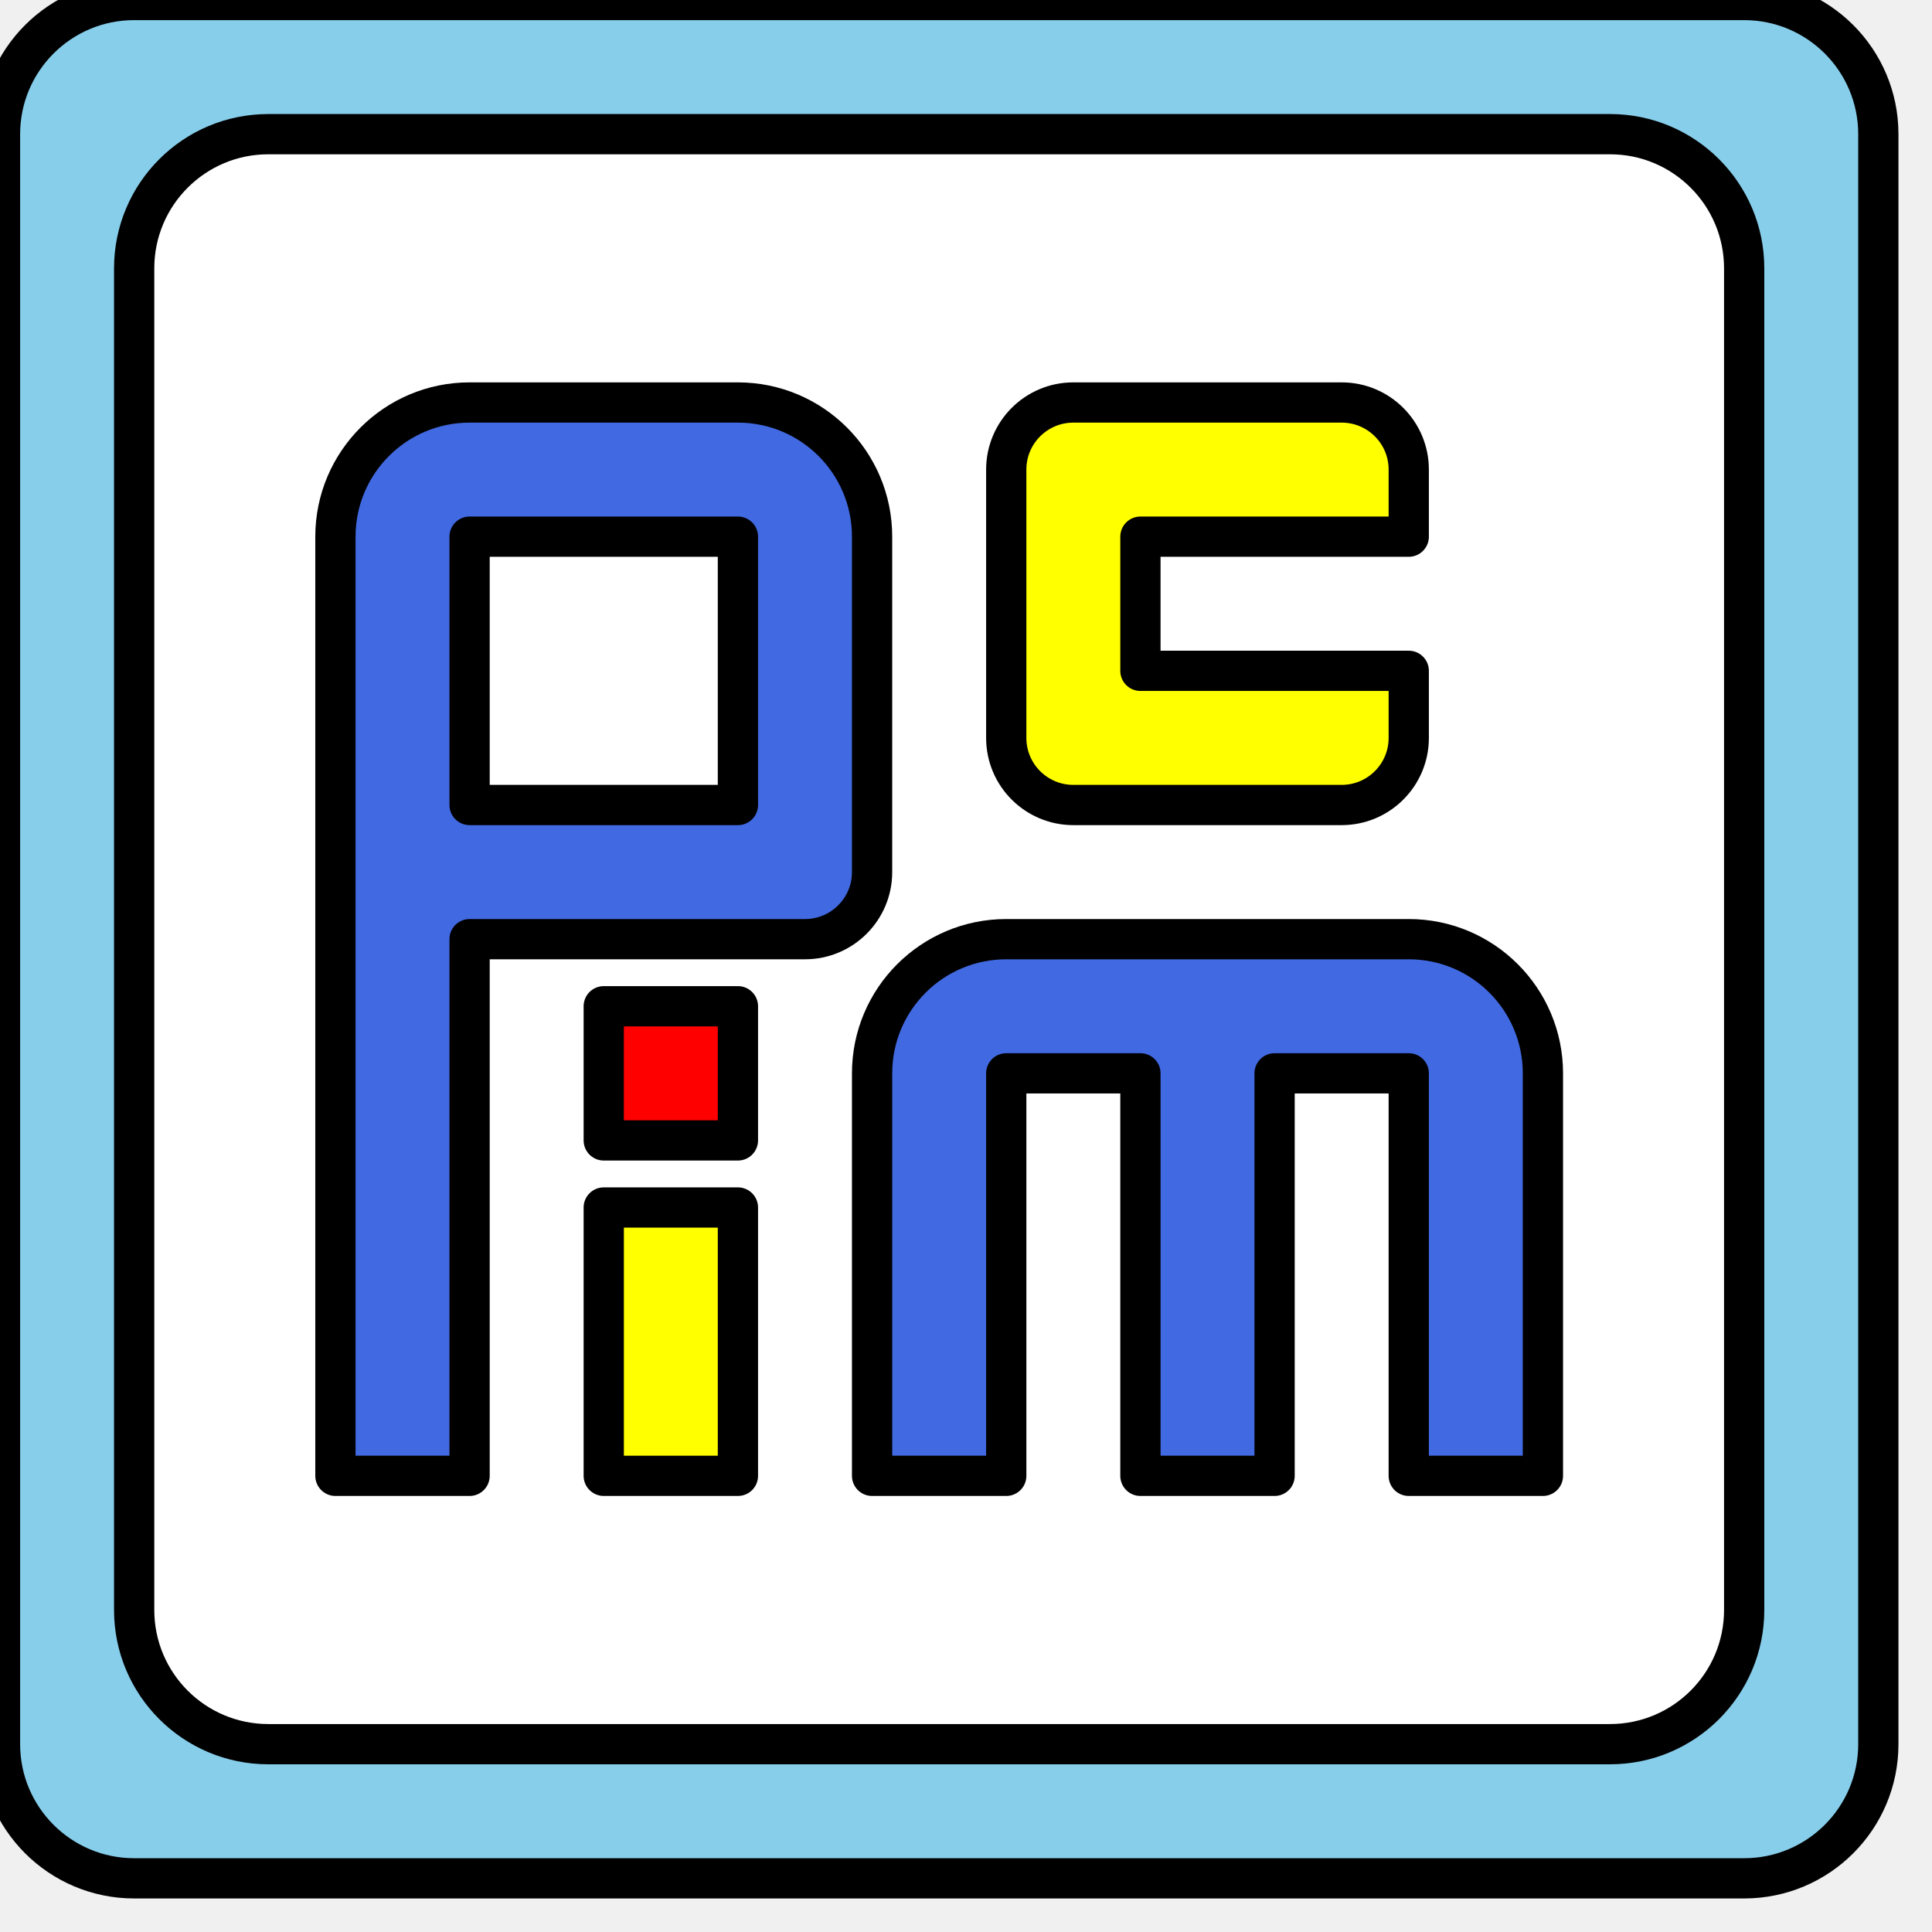
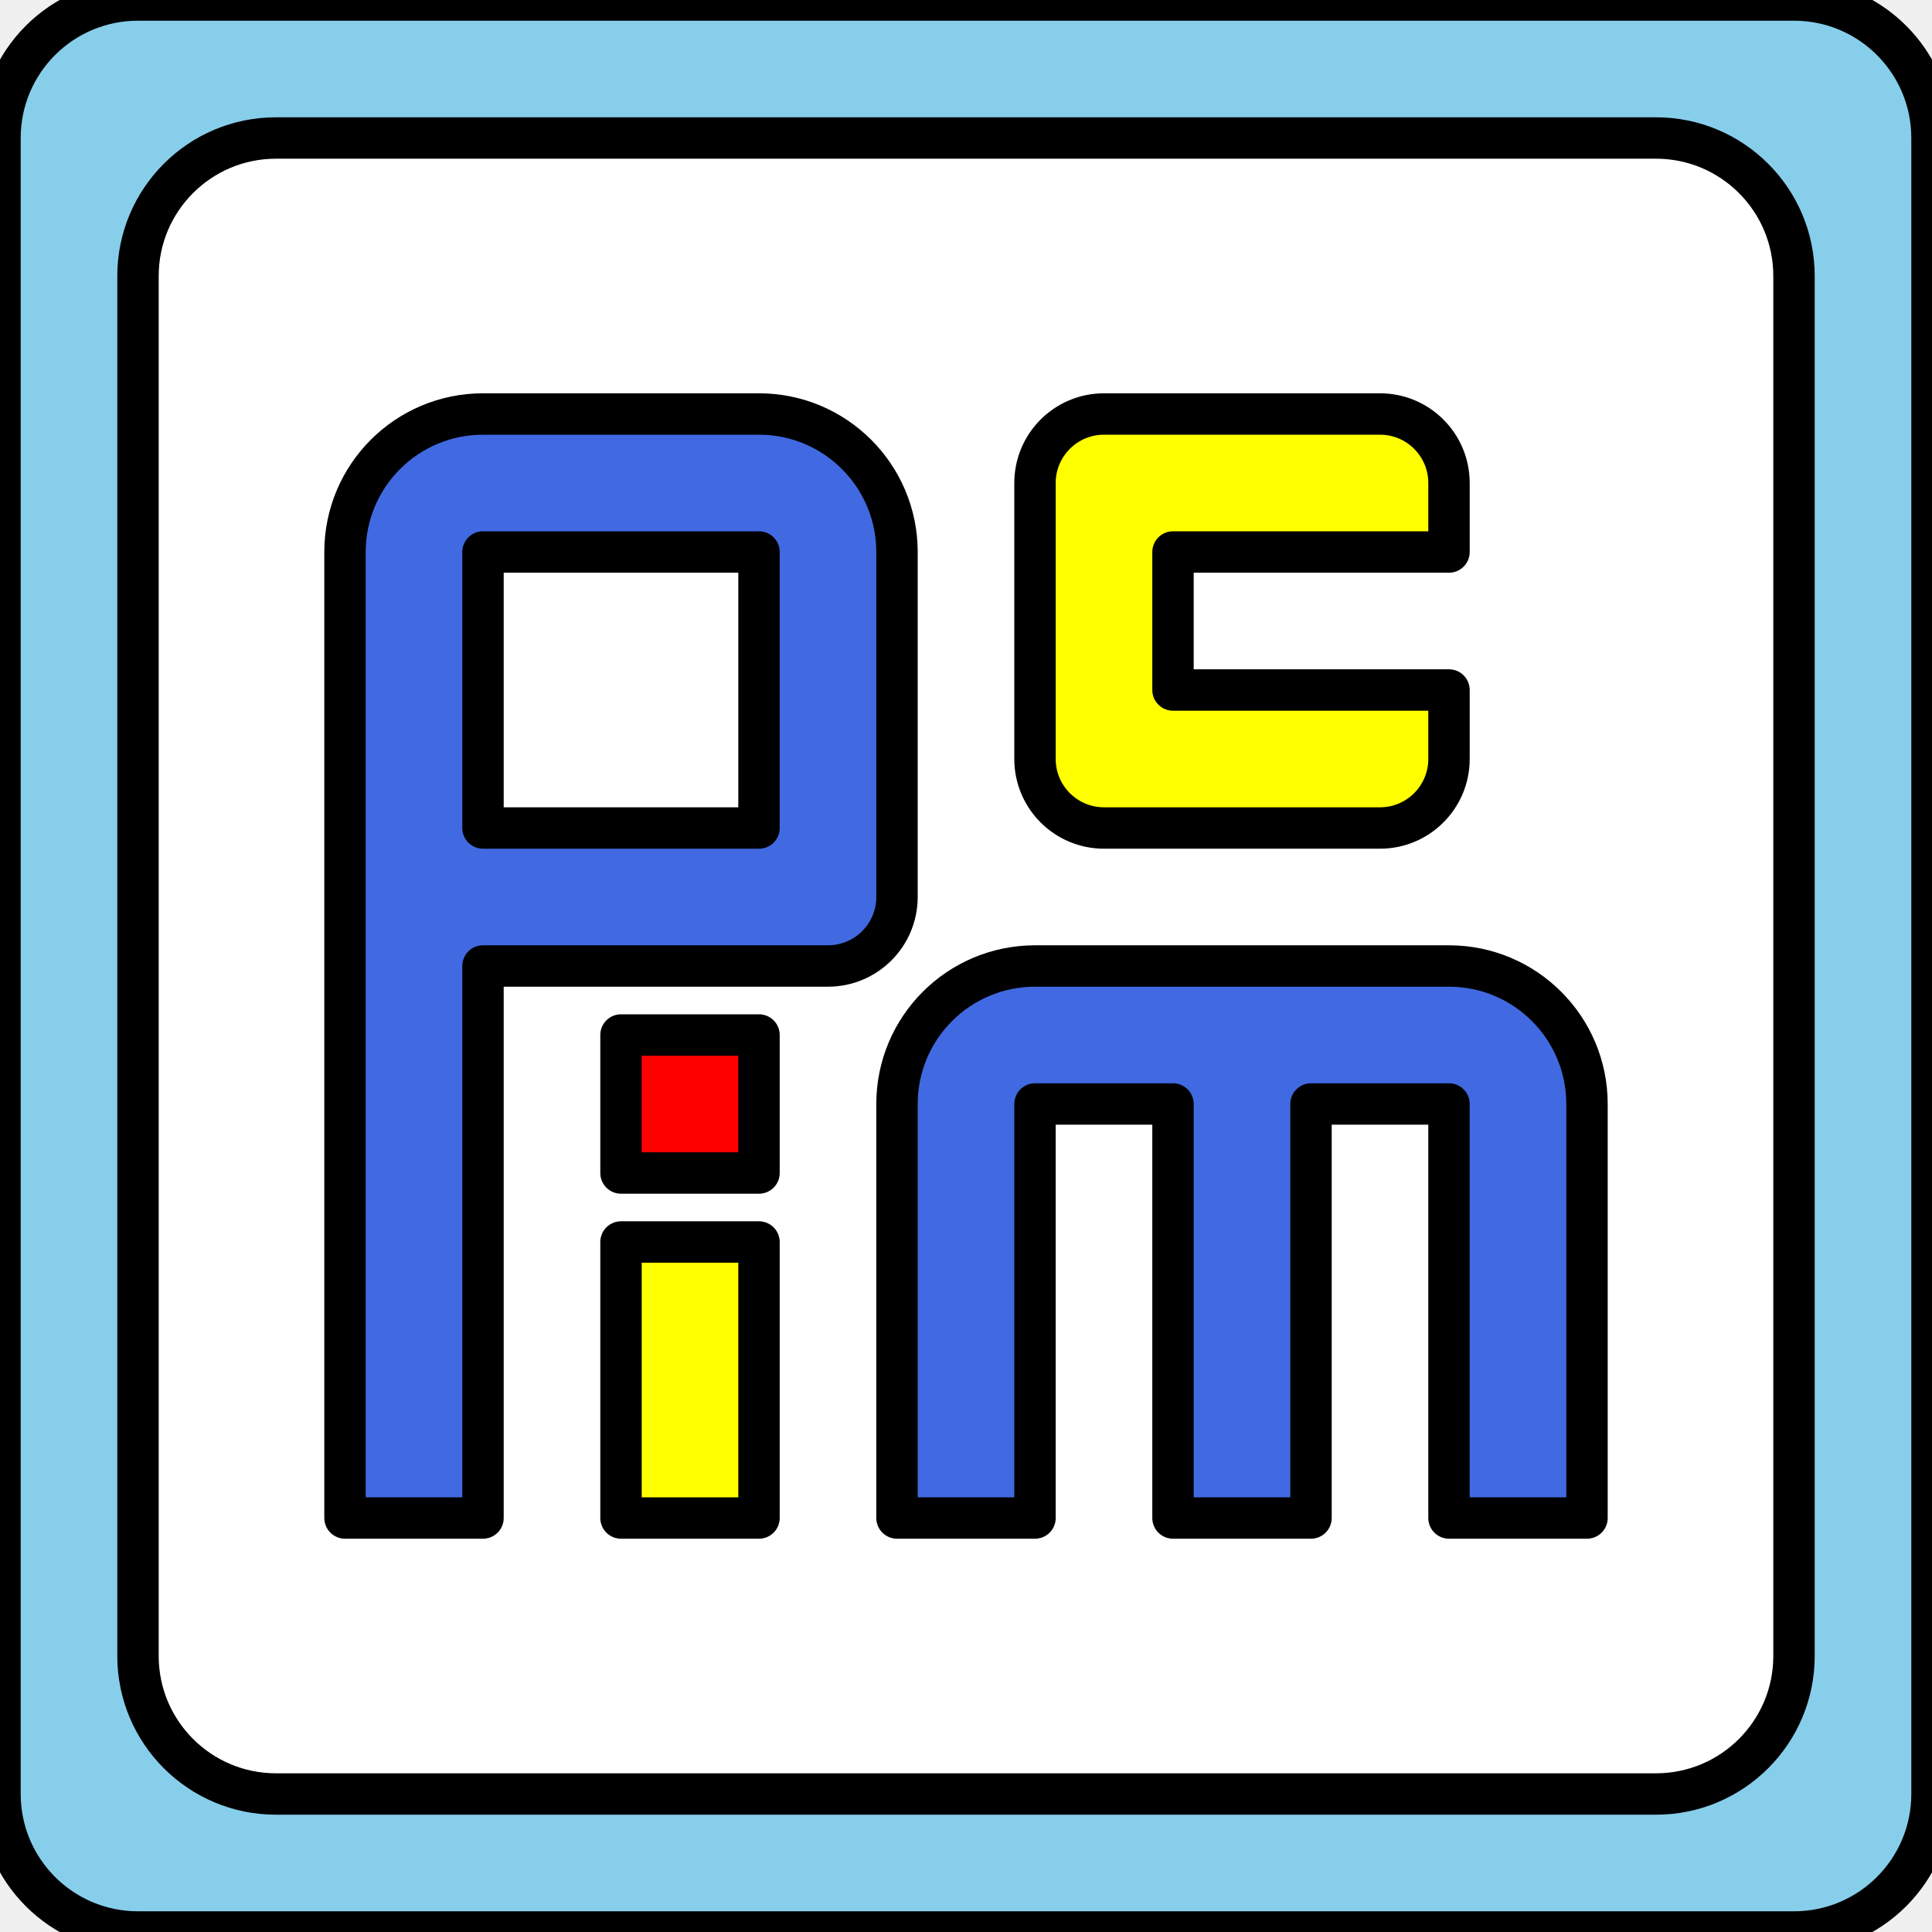
- <svg xmlns="http://www.w3.org/2000/svg" viewBox="0 0 720 720" width="720" height="720">
+ <svg xmlns="http://www.w3.org/2000/svg" viewBox="0 0 700 700" width="700" height="700">
  <g transform="matrix(50,0,0,-50,350,350)" stroke="black" stroke-width="0.3" stroke-linejoin="round">
    <path d="M -6,-7 L 6,-7 A 1 1 0 0 1 7 -6 L 7 6 A 1 1 0 0 1 6 7 L -6 7 A 1 1 0 0 1 -7 6 L -7 -6 A 1 1 0 0 1 -6 -7 Z" fill="skyblue" />
    <path d="M -5,-6 L 5,-6 A 1 1 0 0 1 6 -5 L 6 5 A 1 1 0 0 1 5 6 L -5 6 A 1 1 0 0 1 -6 5 L -6 -5 A 1 1 0 0 1 -5 -6 Z" fill="white" />
    <path d="M 0.5,0 L 3.5,0 A 1 1 0 0 0 4.5 -1 L 4.5,-4 L 3.5,-4 L 3.5,-1 L 2.5,-1 L 2.5,-4 L 1.5,-4 L 1.5,-1 L 0.5,-1 L 0.5,-4 L -0.5,-4 L -0.5,-1 A 1 1 0 0 0 0.5 0 Z" fill="royalblue" />
    <path d="M -1.5,-0.5 L -1.5,-1.5 L -2.5,-1.5 L -2.5,-0.5 Z" fill="red" />
    <path d="M -1.5,-2 L -1.5,-4 L -2.5,-4 L -2.5,-2 Z" fill="yellow" />
    <path d="M -3.5,-4 L -3.5,0 L -1,0 A 0.5 0.5 0 0 1 -0.5 0.5 L -0.5,3 A 1 1 0 0 1 -1.5 4 L -3.5,4 A 1 1 0 0 1 -4.5 3 L -4.5,-4 Z" fill="royalblue" />
    <path d="M -1.5,1 L -1.5,3 L -3.5,3 L -3.5,1 Z" fill="white" />
    <path d="M 1,1 L 3,1 A 0.5 0.5 0 0 1 3.5 1.5 L 3.5,2 L 1.5,2 L 1.5,3 L 3.5,3 L 3.5,3.5 A 0.5 0.5 0 0 1 3 4 L 1,4 A 0.5 0.5 0 0 1 0.5 3.5 L 0.5,1.5 A 0.5 0.5 0 0 1 1 1 Z" fill="yellow" />
  </g>
</svg>
